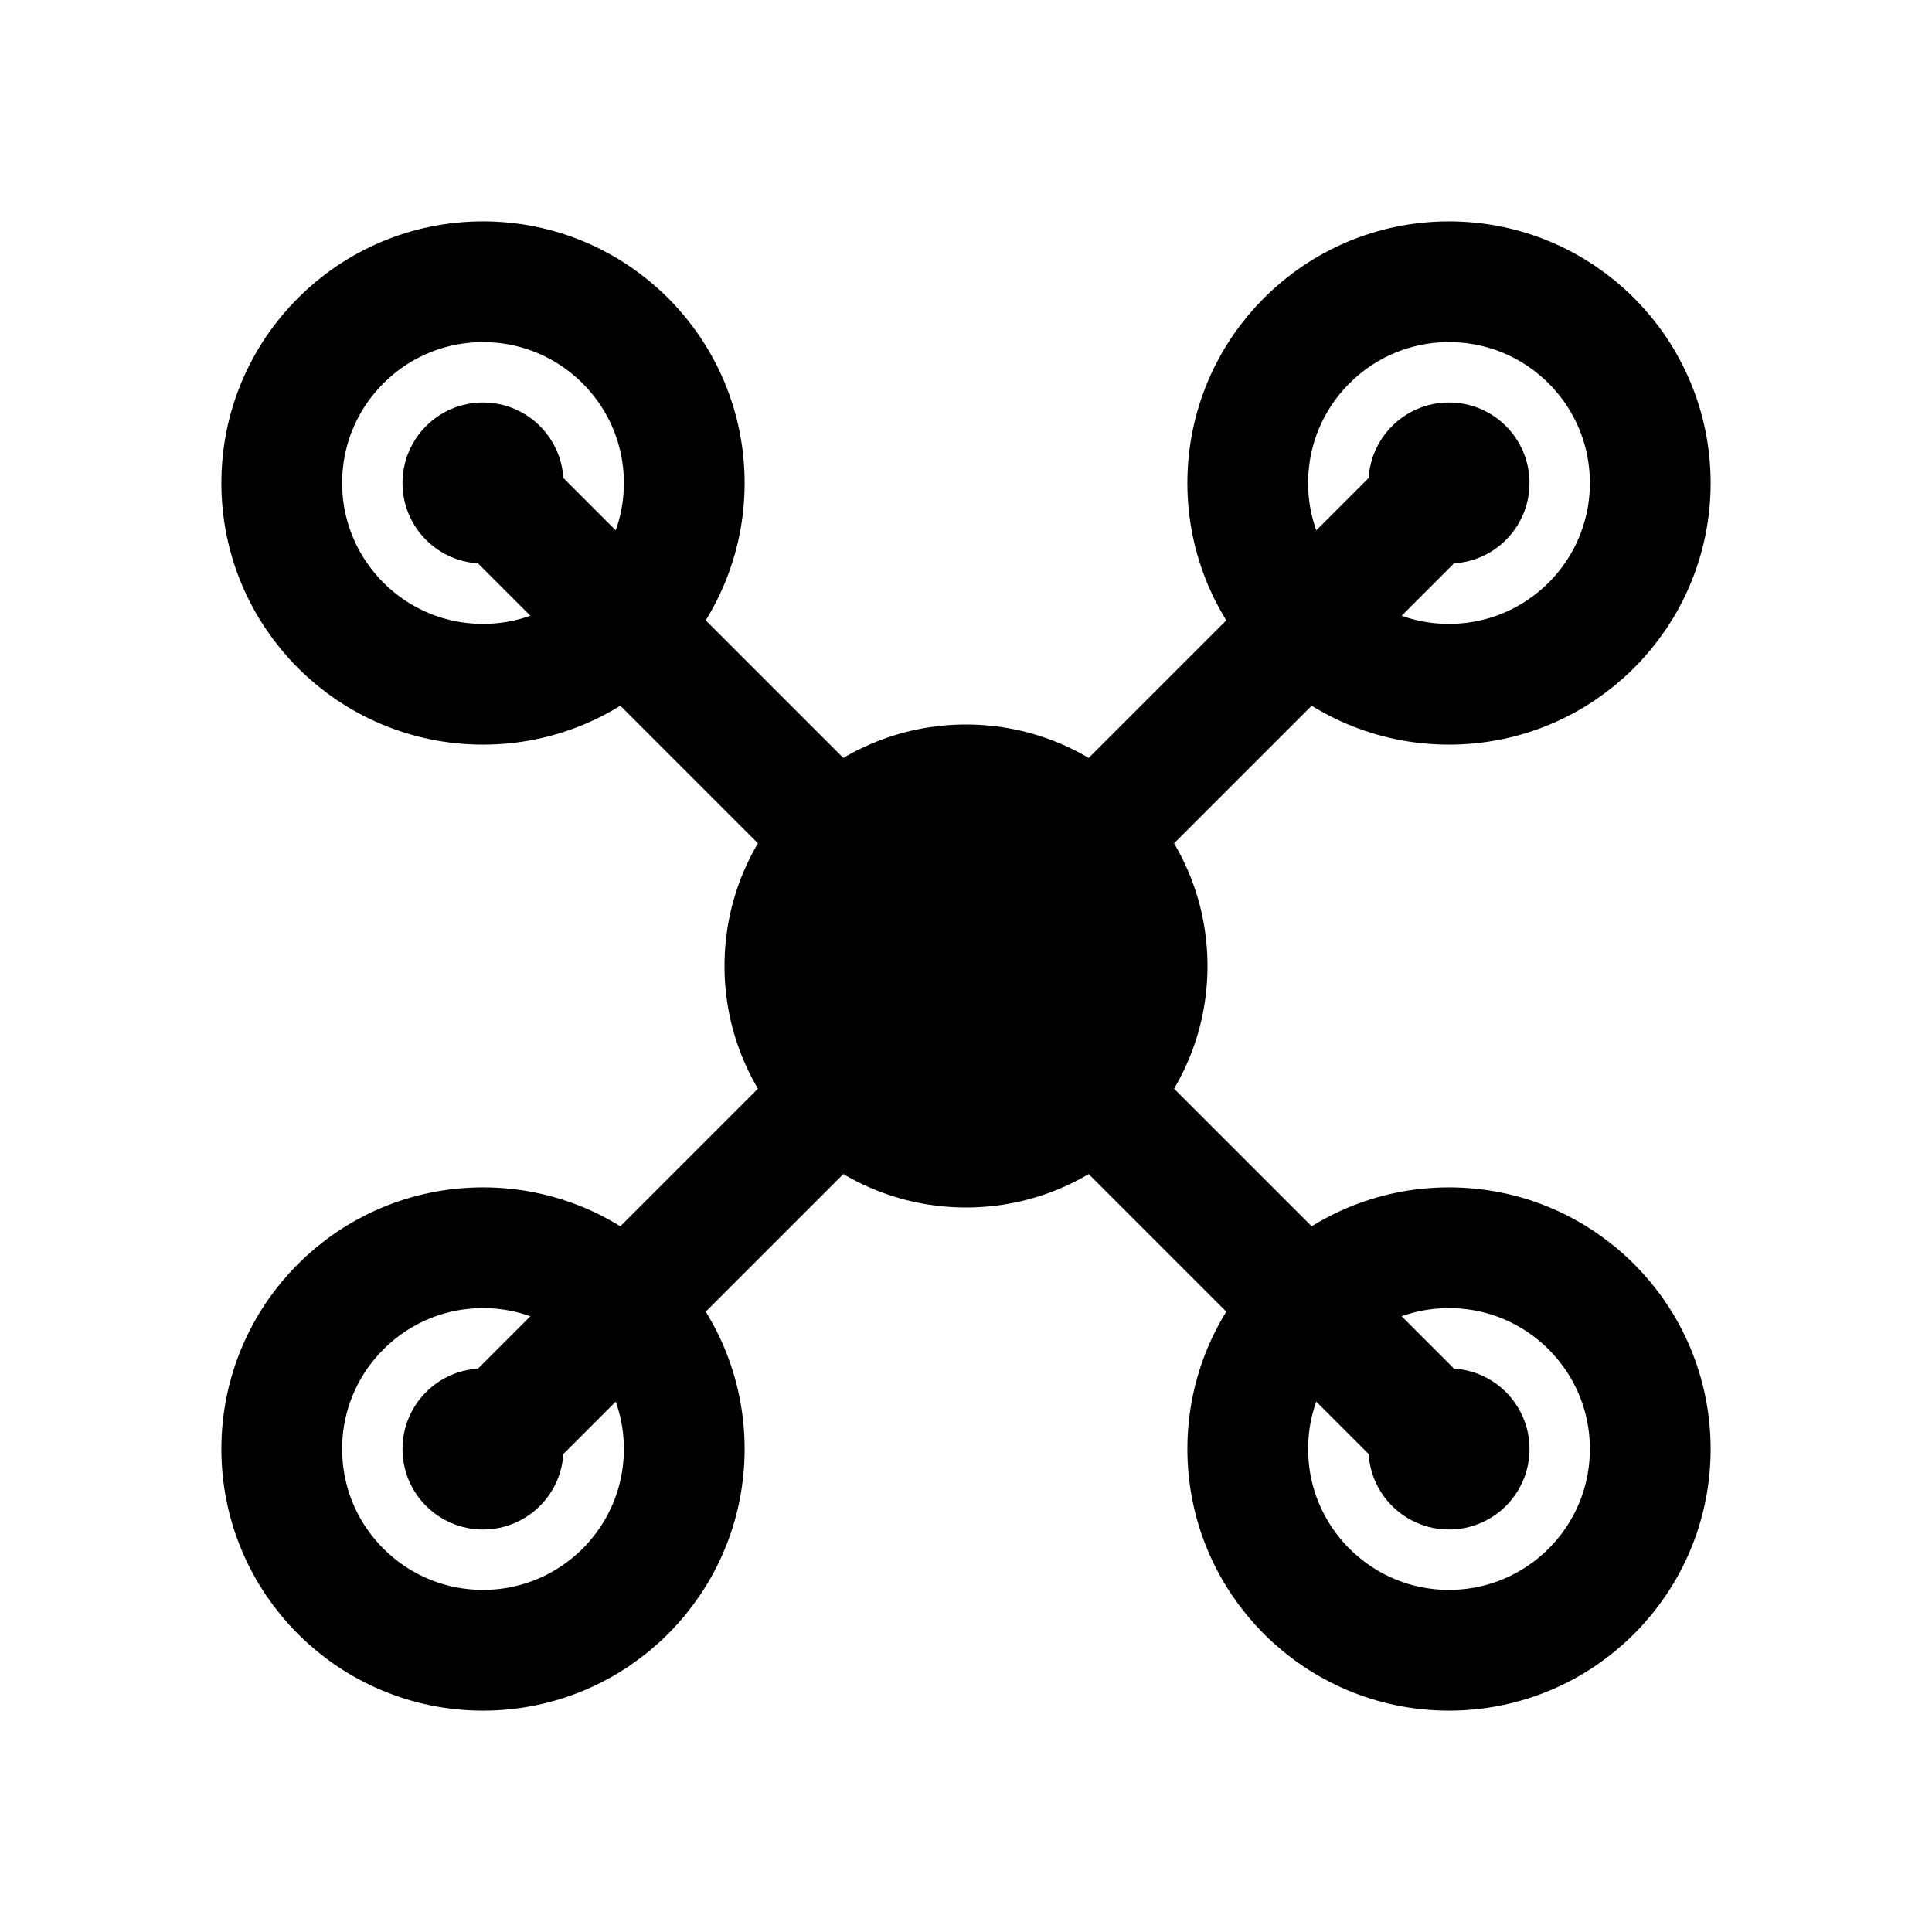
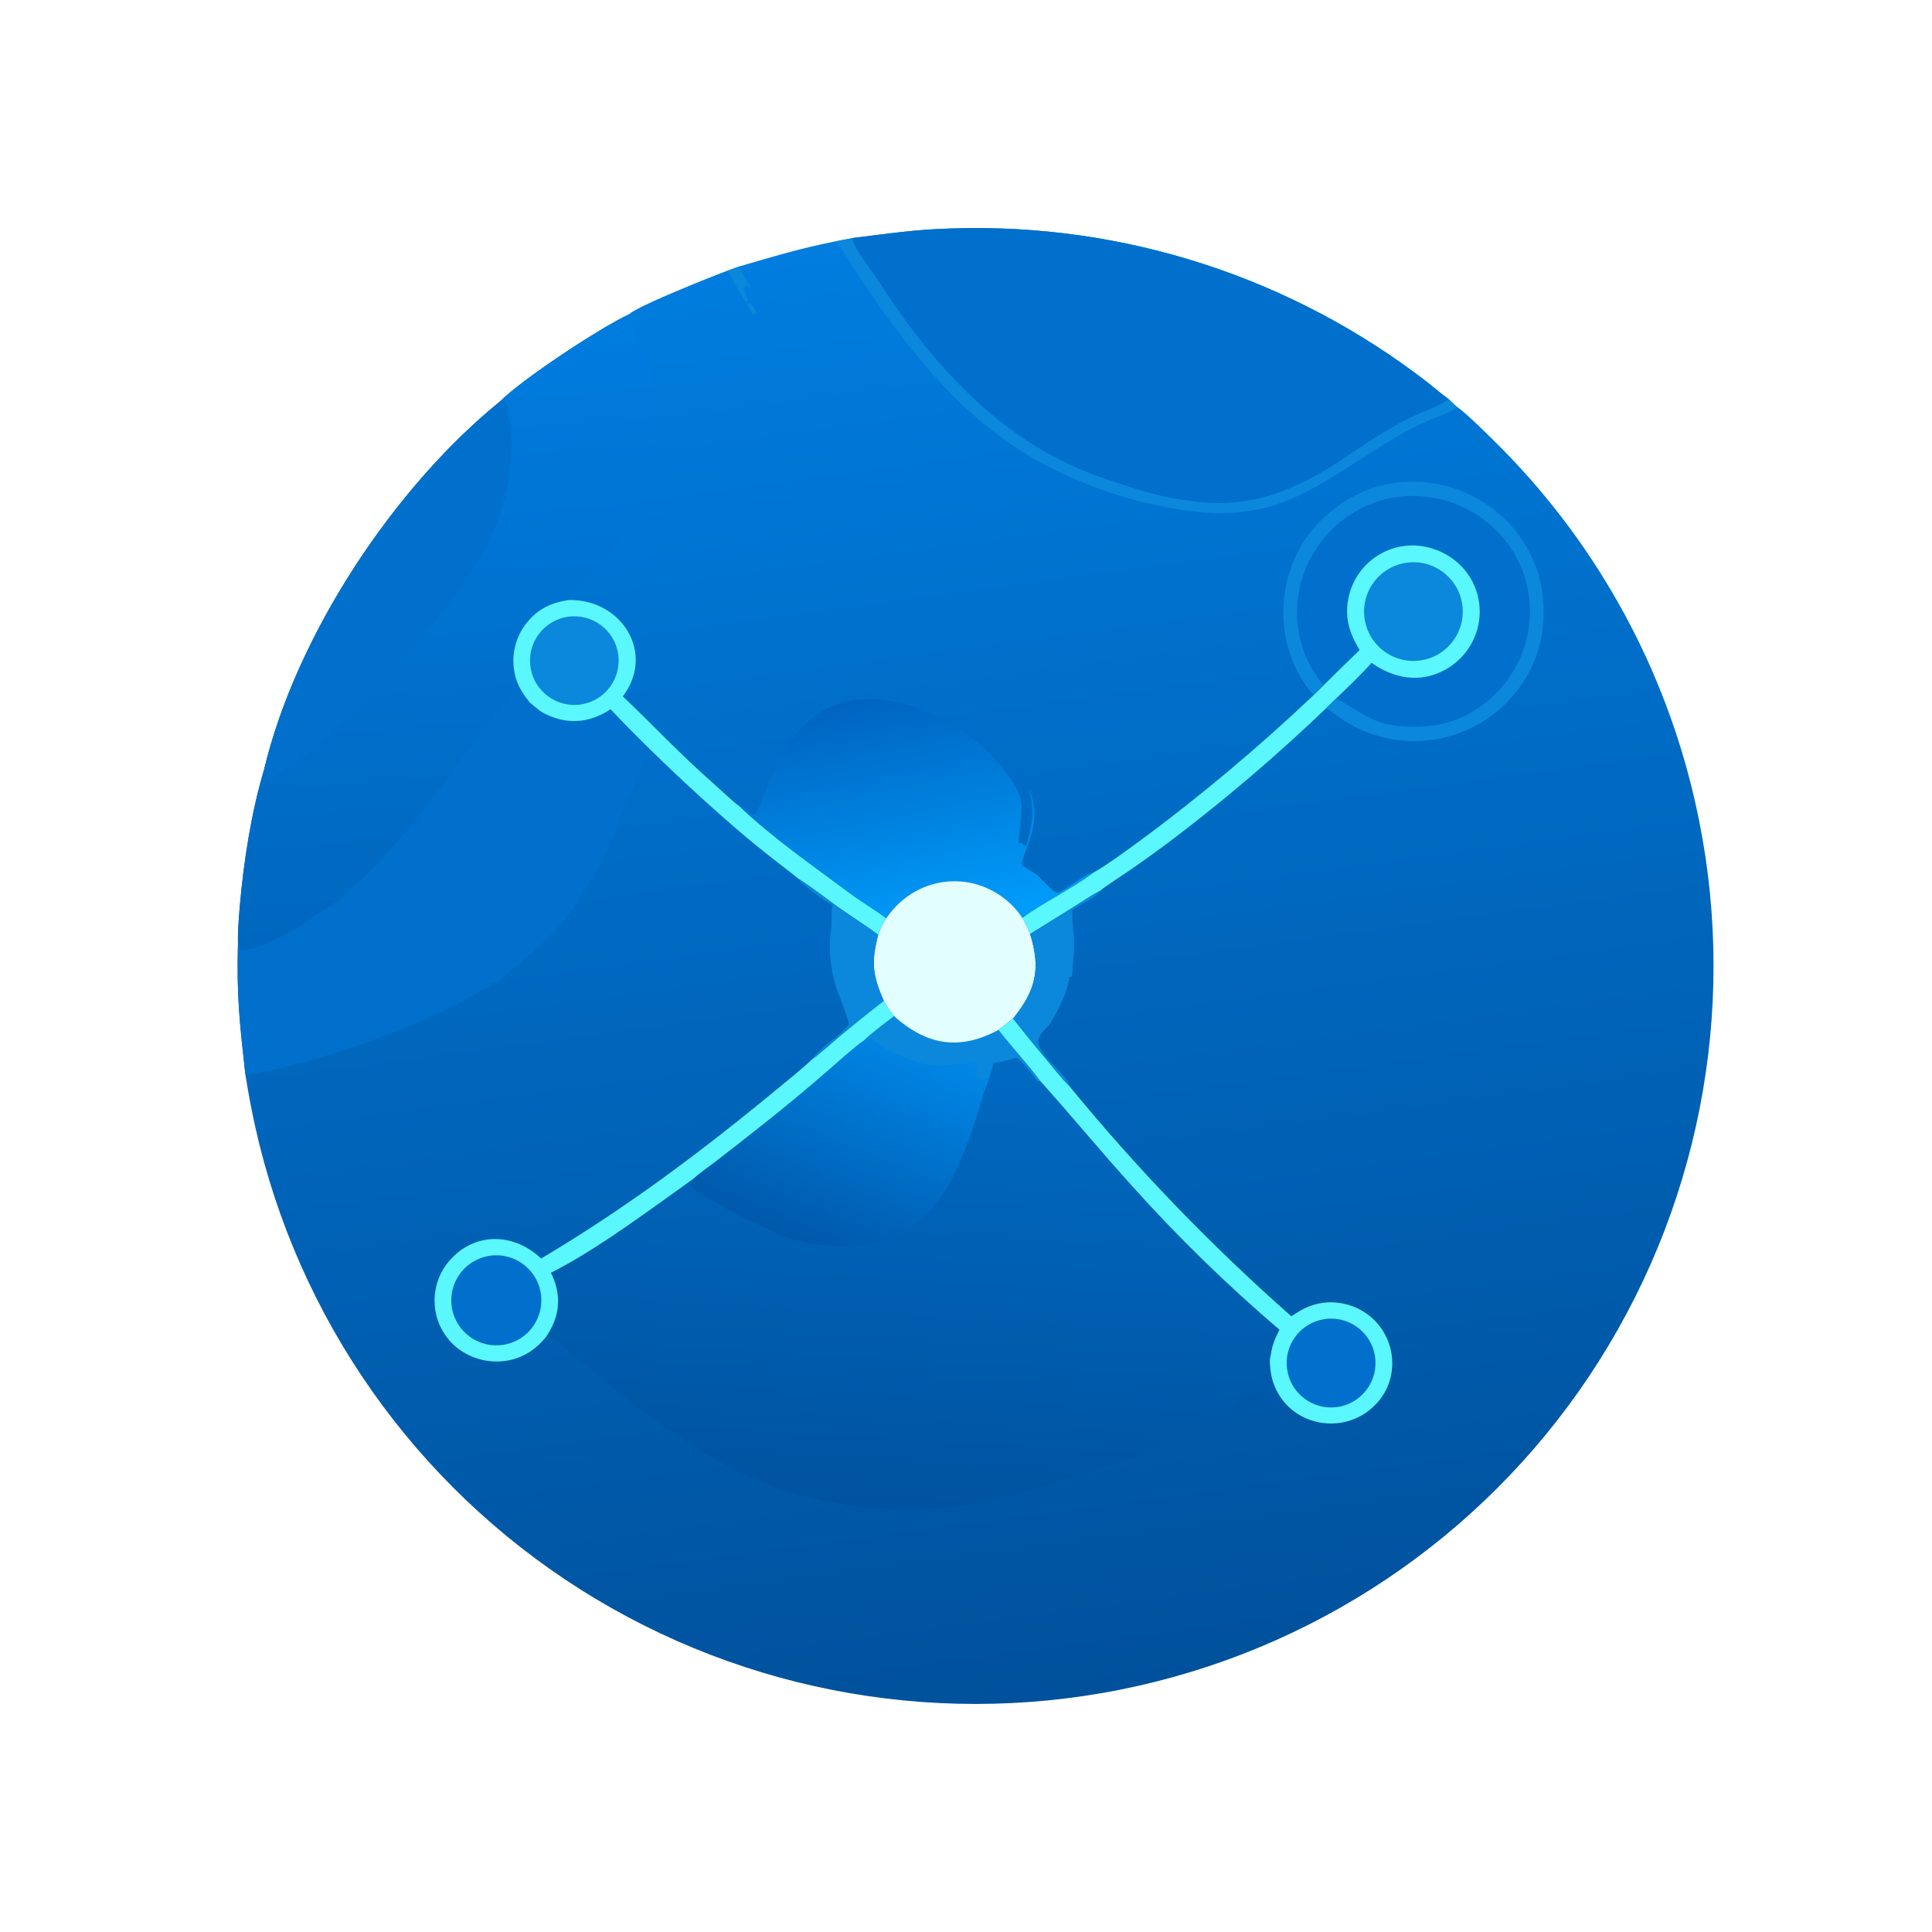
- <svg xmlns="http://www.w3.org/2000/svg" width="24" height="24" viewBox="0 0 24 24" fill="none">
-   <circle cx="12" cy="12" r="3" fill="#000000" />
-   <line x1="12" y1="12" x2="6" y2="6" stroke="#000000" stroke-width="1.5" stroke-linecap="round" />
-   <line x1="12" y1="12" x2="18" y2="6" stroke="#000000" stroke-width="1.5" stroke-linecap="round" />
-   <line x1="12" y1="12" x2="6" y2="18" stroke="#000000" stroke-width="1.5" stroke-linecap="round" />
-   <line x1="12" y1="12" x2="18" y2="18" stroke="#000000" stroke-width="1.5" stroke-linecap="round" />
-   <circle cx="6" cy="6" r="2.5" fill="none" stroke="#000000" stroke-width="1.5" />
-   <circle cx="18" cy="6" r="2.5" fill="none" stroke="#000000" stroke-width="1.5" />
-   <circle cx="6" cy="18" r="2.5" fill="none" stroke="#000000" stroke-width="1.5" />
-   <circle cx="18" cy="18" r="2.5" fill="none" stroke="#000000" stroke-width="1.5" />
-   <circle cx="6" cy="6" r="1" fill="#000000" />
-   <circle cx="18" cy="6" r="1" fill="#000000" />
-   <circle cx="6" cy="18" r="1" fill="#000000" />
-   <circle cx="18" cy="18" r="1" fill="#000000" />
+ <svg xmlns="http://www.w3.org/2000/svg" width="1024" height="1024" viewBox="0 0 1024 1024">
+   <defs>
+     <linearGradient id="gradient_0" gradientUnits="userSpaceOnUse" x1="568.954" y1="898.612" x2="464.924" y2="125.55">
+       <stop offset="0" stop-color="#00519C" />
+       <stop offset="1" stop-color="#007DDF" />
+     </linearGradient>
+   </defs>
+   <path fill="url(#gradient_0)" d="M451.878 126.138C471.38 123.825 484.678 121.586 504.946 121.07C595.961 118.181 685.128 147.165 757.051 203.016C760.624 205.823 764.021 208.839 767.709 211.473C769.177 212.858 770.827 214.508 772.37 215.762C777.022 218.687 792.581 234.314 797.041 238.82C847.493 290.345 882.618 354.89 898.486 425.235C921.529 526.699 903.241 633.162 847.662 721.121C792.332 808.705 704.469 870.714 603.411 893.503C501.946 916.423 395.532 898.052 307.625 842.44C219.905 786.89 157.903 698.708 135.31 597.365C133.262 588.123 131.506 578.818 130.045 569.464C127.02 541.882 125.353 528.26 126.138 499.476C125.94 495.057 126.675 485.191 127.065 480.649C129.099 456.961 133.203 430.296 140.087 407.512C157.088 336.619 208.638 258.612 264.912 212.87C276.753 200.904 318.298 173.578 333.393 166.593C337.528 162.314 377.854 146.315 385.584 143.448C387.621 142.785 389.754 141.963 391.779 141.227C411.203 135.604 422.823 131.964 443.041 127.851C445.997 127.336 448.943 126.765 451.878 126.138Z" />
+   <defs>
+     <linearGradient id="gradient_1" gradientUnits="userSpaceOnUse" x1="478.212" y1="799.938" x2="491.975" y2="557.388">
+       <stop offset="0" stop-color="#0053A0" />
+       <stop offset="1" stop-color="#006AC2" />
+     </linearGradient>
+   </defs>
+   <path fill="url(#gradient_1)" d="M458.037 551.356C460.089 548.925 470.83 540.854 473.816 538.549C491.215 554.003 508.401 557.037 529.232 545.882C536.011 554.611 545.279 564.577 551.347 572.936C567.607 591.021 583.083 609.896 599.635 628.153C624.058 655.435 650.294 681.037 678.163 704.786C676.068 708.846 674.769 711.786 673.839 716.307C673.71 716.933 673.139 720.491 673.015 720.808C672.507 721.628 672.168 722.594 671.67 723.537C653.704 757.577 615.93 767.781 581.704 778.105C567.306 782.449 551.325 788.522 535.869 792.596C490.441 804.571 442.269 801.973 398.898 783.496C360.633 766.854 324.539 735.709 292.796 708.738C292.796 708.738 289.536 708.771 289.252 708.774C296.834 698.001 297.914 686.408 291.999 674.573C316.083 662.566 345.784 640.229 367.894 624.47C369.062 623.036 377.178 617.23 379.159 615.704C387.81 609.03 396.411 602.293 404.963 595.493C416.327 586.524 427.47 577.28 438.383 567.768C442.654 564.094 454.104 553.787 458.037 551.356Z" />
+   <defs>
+     <linearGradient id="gradient_2" gradientUnits="userSpaceOnUse" x1="421.581" y1="657.775" x2="469.568" y2="543.323">
+       <stop offset="0" stop-color="#0058AA" />
+       <stop offset="1" stop-color="#0088E8" />
+     </linearGradient>
+   </defs>
+   <path fill="url(#gradient_2)" d="M458.037 551.356C460.089 548.925 470.83 540.854 473.816 538.549C491.215 554.003 508.401 557.037 529.232 545.882C536.011 554.611 545.279 564.577 551.347 572.936L550.21 573.124C548.802 571.701 540.333 560.101 538.475 560.601C534.761 561.602 530.647 562.852 526.5 563.487C526.121 567.385 522.366 576.349 521.047 580.603C513.401 605.273 503.953 638.676 480.08 652.175C460.681 663.145 433.749 662.382 413.843 654.598C406.643 651.782 369.14 633.279 366.172 628.56C366.75 627.081 367.861 625.793 367.894 624.47C369.062 623.036 377.178 617.23 379.159 615.704C387.81 609.03 396.411 602.293 404.963 595.493C416.327 586.524 427.47 577.28 438.383 567.768C442.654 564.094 454.104 553.787 458.037 551.356Z" />
+   <path fill="#0B88DB" d="M458.037 551.356C460.089 548.925 470.83 540.854 473.816 538.549C491.215 554.003 508.401 557.037 529.232 545.882C536.011 554.611 545.279 564.577 551.347 572.936L550.21 573.124C548.802 571.701 540.333 560.101 538.475 560.601C534.761 561.602 530.647 562.852 526.5 563.487C525.168 565.034 524.365 568.04 523.694 570.019C522.77 572.747 518.951 572.039 517.525 570.349C517.063 568.068 517.776 565.531 518.213 563.165C516.098 563.104 511.747 563.547 509.662 563.795C497.091 565.292 489.435 565.093 477.804 559.859C470.492 556.568 468.637 555.816 462.113 550.367L461.661 549.985C460.573 550.491 459.945 550.809 458.792 551.143L458.037 551.356Z" />
+   <defs>
+     <linearGradient id="gradient_3" gradientUnits="userSpaceOnUse" x1="247.481" y1="494.476" x2="224.229" y2="176.74">
+       <stop offset="0" stop-color="#0067BE" />
+       <stop offset="1" stop-color="#007CDF" />
+     </linearGradient>
+   </defs>
+   <path fill="url(#gradient_3)" d="M333.393 166.593L333.513 167.616L332.071 168.439C334.514 173.48 337.51 178.121 339.949 183.203C350.134 204.425 353.876 232.713 345.696 255.17C338.24 275.64 323.138 294.986 307.337 309.737C305.049 311.873 302.473 314.904 301.784 318.007C292.294 319.266 284.911 322.747 278.899 330.477C273.639 337.215 271.277 345.769 272.334 354.252C273.291 361.826 276.214 366.663 280.918 372.465C275.444 370.086 276.549 364.607 272.707 364.362C267.391 373.867 256.725 385.3 250.206 394.545C228.733 424.833 206.411 454.664 177.686 478.542C174.002 481.604 168.976 483.644 165.396 486.553C159.189 491.597 134.981 505.268 127.533 503.382C126.232 500.74 127.83 501.713 126.138 499.476C125.94 495.057 126.675 485.191 127.065 480.649C129.099 456.961 133.203 430.296 140.087 407.512C157.088 336.619 208.638 258.612 264.912 212.87C276.753 200.904 318.298 173.578 333.393 166.593Z" />
+   <path fill="#0070CC" d="M264.912 212.87L267.285 212.579C270.516 216.041 267.776 218.264 270.264 222.666C270.994 223.958 271.109 230.617 271.147 232.288C271.553 250.725 267.628 269 259.686 285.643C252.493 300.582 243.737 313.448 233.112 326.112C230.896 328.753 228.899 331.802 226.588 334.396C201.468 360.96 178.434 390.342 147.506 410.556C145.942 411.579 142.091 413.919 140.48 414.344C138.857 412.676 140.562 409.765 140.087 407.512C157.088 336.619 208.638 258.612 264.912 212.87Z" />
+   <path fill="#0070CC" d="M451.878 126.138C471.38 123.825 484.678 121.586 504.946 121.07C595.961 118.181 685.128 147.165 757.051 203.016C760.624 205.823 764.021 208.839 767.709 211.473C765.744 213.911 757.491 216.994 754.309 218.319C739.961 224.295 727.198 232.735 714.448 241.471C688.013 259.582 662.011 270.76 629.303 265.241C614.881 263.704 600.216 258.532 586.725 254.128C532.718 236.493 494.435 194.25 464.74 147.58C462.244 143.658 451.328 130.43 451.878 126.138Z" />
+   <path fill="#0070CC" d="M126.138 499.476C127.83 501.713 126.232 500.74 127.533 503.382C134.981 505.268 159.189 491.597 165.396 486.553C168.976 483.644 174.002 481.604 177.686 478.542C206.411 454.664 228.733 424.833 250.206 394.545C256.725 385.3 267.391 373.867 272.707 364.362C276.549 364.607 275.444 370.086 280.918 372.465C282.853 373.94 285.749 376.657 287.721 377.724C299.968 384.344 312.23 383.482 323.613 375.908C328.382 380.99 333.241 385.987 338.189 390.896C338.06 391.619 337.918 392.256 337.959 393C338.14 396.264 334.462 402.154 334.315 404.696L334.81 404.859C335.967 402.205 338.229 395.494 339.477 393.893L340.241 393.96L343.105 398.311C341.825 403.392 334.228 419.937 332.062 425.72C321.948 452.725 309.385 479.111 288.353 499.399C283.83 503.762 279.897 506.651 275.251 510.666C270.567 514.715 267.865 517.631 262.683 521.546C262.259 521.285 261.837 521.022 261.417 520.756L260.162 521.611C260.396 522.256 260.193 521.972 260.838 522.412C258.78 524.235 258.287 522.657 256.747 523.714C230.825 541.505 160.437 566.493 130.045 569.464C127.02 541.882 125.353 528.26 126.138 499.476Z" />
+   <defs>
+     <linearGradient id="gradient_4" gradientUnits="userSpaceOnUse" x1="462.108" y1="368.369" x2="488.966" y2="495.785">
+       <stop offset="0" stop-color="#0064C0" />
+       <stop offset="1" stop-color="#009DFC" />
+     </linearGradient>
+   </defs>
+   <path fill="url(#gradient_4)" d="M391.602 427.119C396.512 427.877 396.732 431.966 400.238 431.546C404.126 424.667 406.652 415.478 410.132 408.089C417.507 392.43 429.26 376.736 447.298 372.071C480.713 363.429 527.165 391.252 540.481 421.798C542.995 427.563 539.712 440.992 540.03 447.168L540.895 446.603C541.951 447.305 542.694 447.879 543.895 448.322C546.843 439.31 548.476 428.523 545.546 419.267L545.95 419.034C553.411 437.756 540.401 453.624 541.769 458.752C544.271 460.24 546.691 461.68 549.079 463.361C552.116 465.499 557.475 472.83 560.716 473.231C565.429 471.671 573.299 464.004 579.86 462.296C568.802 470.784 552.81 478.429 541.902 486.506C535.358 476.703 525.144 469.946 513.561 467.76C502.367 465.723 490.822 468.242 481.493 474.757C476.65 478.123 473.095 481.947 469.689 486.726C463.948 482.368 456.411 477.946 450.381 473.462C431.242 459.227 408.793 443.578 391.602 427.119Z" />
+   <path fill="#0070CC" d="M701.638 363.102C691.722 352.296 686.841 336.399 687.51 321.873C689.075 287.883 718.536 260.658 752.727 262.966C786.585 265.252 812.981 293.615 810.789 327.908C809.729 344.53 801.979 360.013 789.309 370.823C776.117 382.267 761.799 386.021 744.529 385.097C727.713 384.197 721.681 377.544 708.282 370.095C714.528 364.068 721.199 357.752 726.957 351.309C738.693 359.667 752.716 362.234 765.813 355.055C774.15 350.541 780.321 342.863 782.937 333.75C785.473 324.856 784.372 315.32 779.874 307.239C775.015 298.653 766.976 292.795 757.489 290.269C748.642 287.896 739.213 289.167 731.309 293.797C723.218 298.475 717.366 306.232 715.091 315.298C712.35 326.367 714.85 335.076 720.637 344.525C714.261 350.673 707.928 356.866 701.638 363.102Z" />
+   <path fill="#5AF8FE" d="M720.637 344.525C714.85 335.076 712.35 326.367 715.091 315.298C717.366 306.232 723.218 298.475 731.309 293.797C739.213 289.167 748.642 287.896 757.489 290.269C766.976 292.795 775.015 298.653 779.874 307.239C784.372 315.32 785.473 324.856 782.937 333.75C780.321 342.863 774.15 350.541 765.813 355.055C752.716 362.234 738.693 359.667 726.957 351.309C721.199 357.752 714.528 364.068 708.282 370.095L702.96 375.291C677.859 399.361 651.429 422.005 623.794 443.117C615.567 449.394 607.189 455.471 598.669 461.343C595.127 463.779 585.68 469.85 582.949 472.233C580.115 473.485 572.475 478.543 569.516 480.405L545.972 495.049C544.727 491.837 543.5 489.553 541.902 486.506C552.81 478.429 568.802 470.784 579.86 462.296C585.482 459.33 598.093 450.108 603.699 445.988C635.61 422.536 667.489 395.713 696.241 368.432L701.638 363.102C707.928 356.866 714.261 350.673 720.637 344.525Z" />
+   <path fill="#0B88DB" d="M745.564 298.246C759.768 296.285 772.903 306.127 775.011 320.311C777.118 334.495 767.413 347.731 753.252 349.985C743.96 351.464 734.59 347.839 728.713 340.49C722.837 333.142 721.36 323.204 724.846 314.465C728.332 305.726 736.243 299.532 745.564 298.246Z" />
+   <path fill="#E2FEFE" d="M469.689 486.726C473.095 481.947 476.65 478.123 481.493 474.757C490.822 468.242 502.367 465.723 513.561 467.76C525.144 469.946 535.358 476.703 541.902 486.506C543.5 489.553 544.727 491.837 545.972 495.049C551.794 513.484 549.036 524.824 536.957 539.883C534.399 541.905 531.824 543.905 529.232 545.882C508.401 557.037 491.215 554.003 473.816 538.549C471.462 535.43 470.268 533.85 468.421 530.44C462.374 516.743 461.747 509.93 465.432 495.513C466.624 492.326 467.72 489.508 469.689 486.726Z" />
+   <path fill="#5AF8FE" d="M430.571 561.351C434.523 558.535 441.932 551.862 445.994 548.453C453.364 542.318 460.841 536.313 468.421 530.44C470.268 533.85 471.462 535.43 473.816 538.549C470.83 540.854 460.089 548.925 458.037 551.356C454.104 553.787 442.654 564.094 438.383 567.768C427.47 577.28 416.327 586.524 404.963 595.493C396.411 602.293 387.81 609.03 379.159 615.704C377.178 617.23 369.062 623.036 367.894 624.47C345.784 640.229 316.083 662.566 291.999 674.573C297.914 686.408 296.834 698.001 289.252 708.774C288.812 709.31 288.36 709.836 287.896 710.352C281.731 717.171 274.068 721.163 264.818 721.573C255.908 722.034 247.183 718.917 240.583 712.915C234.33 707.124 230.649 699.076 230.358 690.559C230.012 681.737 233.302 673.161 239.459 666.833C252.919 652.784 273.015 653.879 286.801 667.046C331.203 640.722 371.462 610.632 411.195 577.792C417.606 572.492 424.525 567.039 430.571 561.351Z" />
+   <path fill="#0070CC" d="M258.855 665.706C267.307 664.194 275.921 667.338 281.412 673.94C286.903 680.542 288.424 689.585 285.396 697.621C282.368 705.656 275.258 711.446 266.776 712.783C253.848 714.82 241.691 706.07 239.519 693.164C237.348 680.259 245.972 668.011 258.855 665.706Z" />
+   <path fill="#5AF8FE" d="M536.957 539.883C542.634 547.109 548.433 554.237 554.353 561.265C557.751 565.361 563.026 571.995 566.689 575.56C602.567 619.389 641.948 660.229 684.443 697.677C687.325 695.74 689.508 694.326 692.664 692.927C706.928 686.608 724.137 691.827 732.635 704.875C737.405 712.142 739.04 721.025 737.17 729.514C735.298 737.997 729.857 745.168 722.519 749.716C715.071 754.234 706.135 755.611 697.673 753.547C689.319 751.608 682.112 746.356 677.709 738.996C674.248 733.196 673.163 727.486 673.015 720.808C673.139 720.491 673.71 716.933 673.839 716.307C674.769 711.786 676.068 708.846 678.163 704.786C650.294 681.037 624.058 655.435 599.635 628.153C583.083 609.896 567.607 591.021 551.347 572.936C545.279 564.577 536.011 554.611 529.232 545.882C531.824 543.905 534.399 541.905 536.957 539.883Z" />
+   <path fill="#0070CC" d="M701.912 699.171C714.826 697.179 726.891 706.084 728.795 719.011C730.698 731.938 721.711 743.942 708.772 745.757C695.957 747.555 684.092 738.674 682.207 725.871C680.322 713.068 689.122 701.143 701.912 699.171Z" />
+   <path fill="#5AF8FE" d="M301.784 318.007C329.913 317.782 347.349 346.535 330.094 369.072C345.939 384.179 361.055 400.261 377.56 414.742C380.437 417.266 389.064 425.452 391.602 427.119C408.793 443.578 431.242 459.227 450.381 473.462C456.411 477.946 463.948 482.368 469.689 486.726C467.72 489.508 466.624 492.326 465.432 495.513C459.819 491.084 450.155 485.062 443.824 480.503C437.949 476.272 428.86 469.243 423.078 465.673C422.743 465.23 413.348 458.032 412.295 457.212C405.496 451.939 398.808 446.526 392.235 440.974C373.609 424.953 355.582 408.249 338.189 390.896C333.241 385.987 328.382 380.99 323.613 375.908C312.23 383.482 299.968 384.344 287.721 377.724C285.749 376.657 282.853 373.94 280.918 372.465C276.214 366.663 273.291 361.826 272.334 354.252C271.277 345.769 273.639 337.215 278.899 330.477C284.911 322.747 292.294 319.266 301.784 318.007Z" />
+   <path fill="#0B88DB" d="M303.351 326.672C316.255 326.091 327.208 336.037 327.869 348.937C328.53 361.837 318.652 372.851 305.756 373.592C292.747 374.34 281.615 364.356 280.948 351.342C280.281 338.329 290.334 327.259 303.351 326.672Z" />
+   <path fill="#0B88DB" d="M696.241 368.432C671.715 340.483 675.941 295.489 704.275 271.987C719.122 259.673 735.221 254.064 754.54 255.518C772.995 257.036 790.092 265.821 802.07 279.942C814.43 294.561 819.519 312.041 817.887 330.997C816.295 348.9 807.584 365.415 793.707 376.837C779.544 388.611 761.265 394.238 742.933 392.469C731.669 391.373 720.848 387.524 711.42 381.263C708.785 379.542 705.202 376.684 702.96 375.291L708.282 370.095C721.681 377.544 727.713 384.197 744.529 385.097C761.799 386.021 776.117 382.267 789.309 370.823C801.979 360.013 809.729 344.53 810.789 327.908C812.981 293.615 786.585 265.252 752.727 262.966C718.536 260.658 689.075 287.883 687.51 321.873C686.841 336.399 691.722 352.296 701.638 363.102L696.241 368.432Z" />
+   <path fill="#0B88DB" d="M443.041 127.851C445.997 127.336 448.943 126.765 451.878 126.138C451.328 130.43 462.244 143.658 464.74 147.58C494.435 194.25 532.718 236.493 586.725 254.128C600.216 258.532 614.881 263.704 629.303 265.241C662.011 270.76 688.013 259.582 714.448 241.471C727.198 232.735 739.961 224.295 754.309 218.319C757.491 216.994 765.744 213.911 767.709 211.473C769.177 212.858 770.827 214.508 772.37 215.762C772.111 216.035 771.925 216.255 771.597 216.467C767.152 219.344 760.97 221.004 756.311 223.192C751.614 225.398 745.931 228.247 741.544 230.777C703.348 252.805 681.321 276.889 633.041 271.088C615.524 269.164 597.762 264.747 581.268 258.554C568.698 253.816 555.941 248.021 544.489 241.052C506.295 217.809 479.069 182.429 454.858 145.649C451.053 139.869 447.375 133.756 443.307 128.161C443.219 128.057 443.13 127.954 443.041 127.851Z" />
+   <path fill="#0B88DB" d="M545.972 495.049L569.516 480.405C572.475 478.543 580.115 473.485 582.949 472.233C581.649 475.538 570.879 479.934 568.281 482.468C568.22 482.528 568.571 491.039 568.723 492.218C569.898 501.303 569.02 508.593 568.048 517.67C567.23 517.737 567.643 517.644 566.811 517.963C565.154 527.409 561.356 534.361 556.576 542.536C554.976 545.271 551.757 546.399 550.4 550.722C548.167 557.835 566.997 570.535 566.689 575.56C563.026 571.995 557.751 565.361 554.353 561.265C548.433 554.237 542.634 547.109 536.957 539.883C549.036 524.824 551.794 513.484 545.972 495.049Z" />
+   <path fill="#0B88DB" d="M423.078 465.673C428.86 469.243 437.949 476.272 443.824 480.503C450.155 485.062 459.819 491.084 465.432 495.513C461.747 509.93 462.374 516.743 468.421 530.44C460.841 536.313 453.364 542.318 445.994 548.453C441.932 551.862 434.523 558.535 430.571 561.351C434.66 554.898 445.516 549.182 449.953 542.935C449.549 539.762 445.584 529.729 444.612 527.223C440.031 515.42 438.879 503.442 440.652 491.005C440.703 490.647 440.971 480.498 440.945 480.362L441.735 480.087C438.931 478.734 423.988 468.286 423.078 465.673Z" />
+   <path fill="#0B88DB" d="M385.584 143.448C387.621 142.785 389.754 141.963 391.779 141.227C393.211 145.533 396.538 148.625 397.9 152.753L395.567 150.99C394.782 152.16 394.692 152.085 394.246 153.367C395.32 155.681 395.671 156.824 396.453 159.183L395.671 160.512C394.362 159.259 387.001 146.027 385.584 143.448Z" />
+   <path fill="#0B88DB" d="M395.671 160.512C398.443 160.254 400.557 164.246 400.668 166.451L399.663 166.18L399.252 167.038C397.935 164.788 396.786 162.884 395.671 160.512Z" />
</svg>
